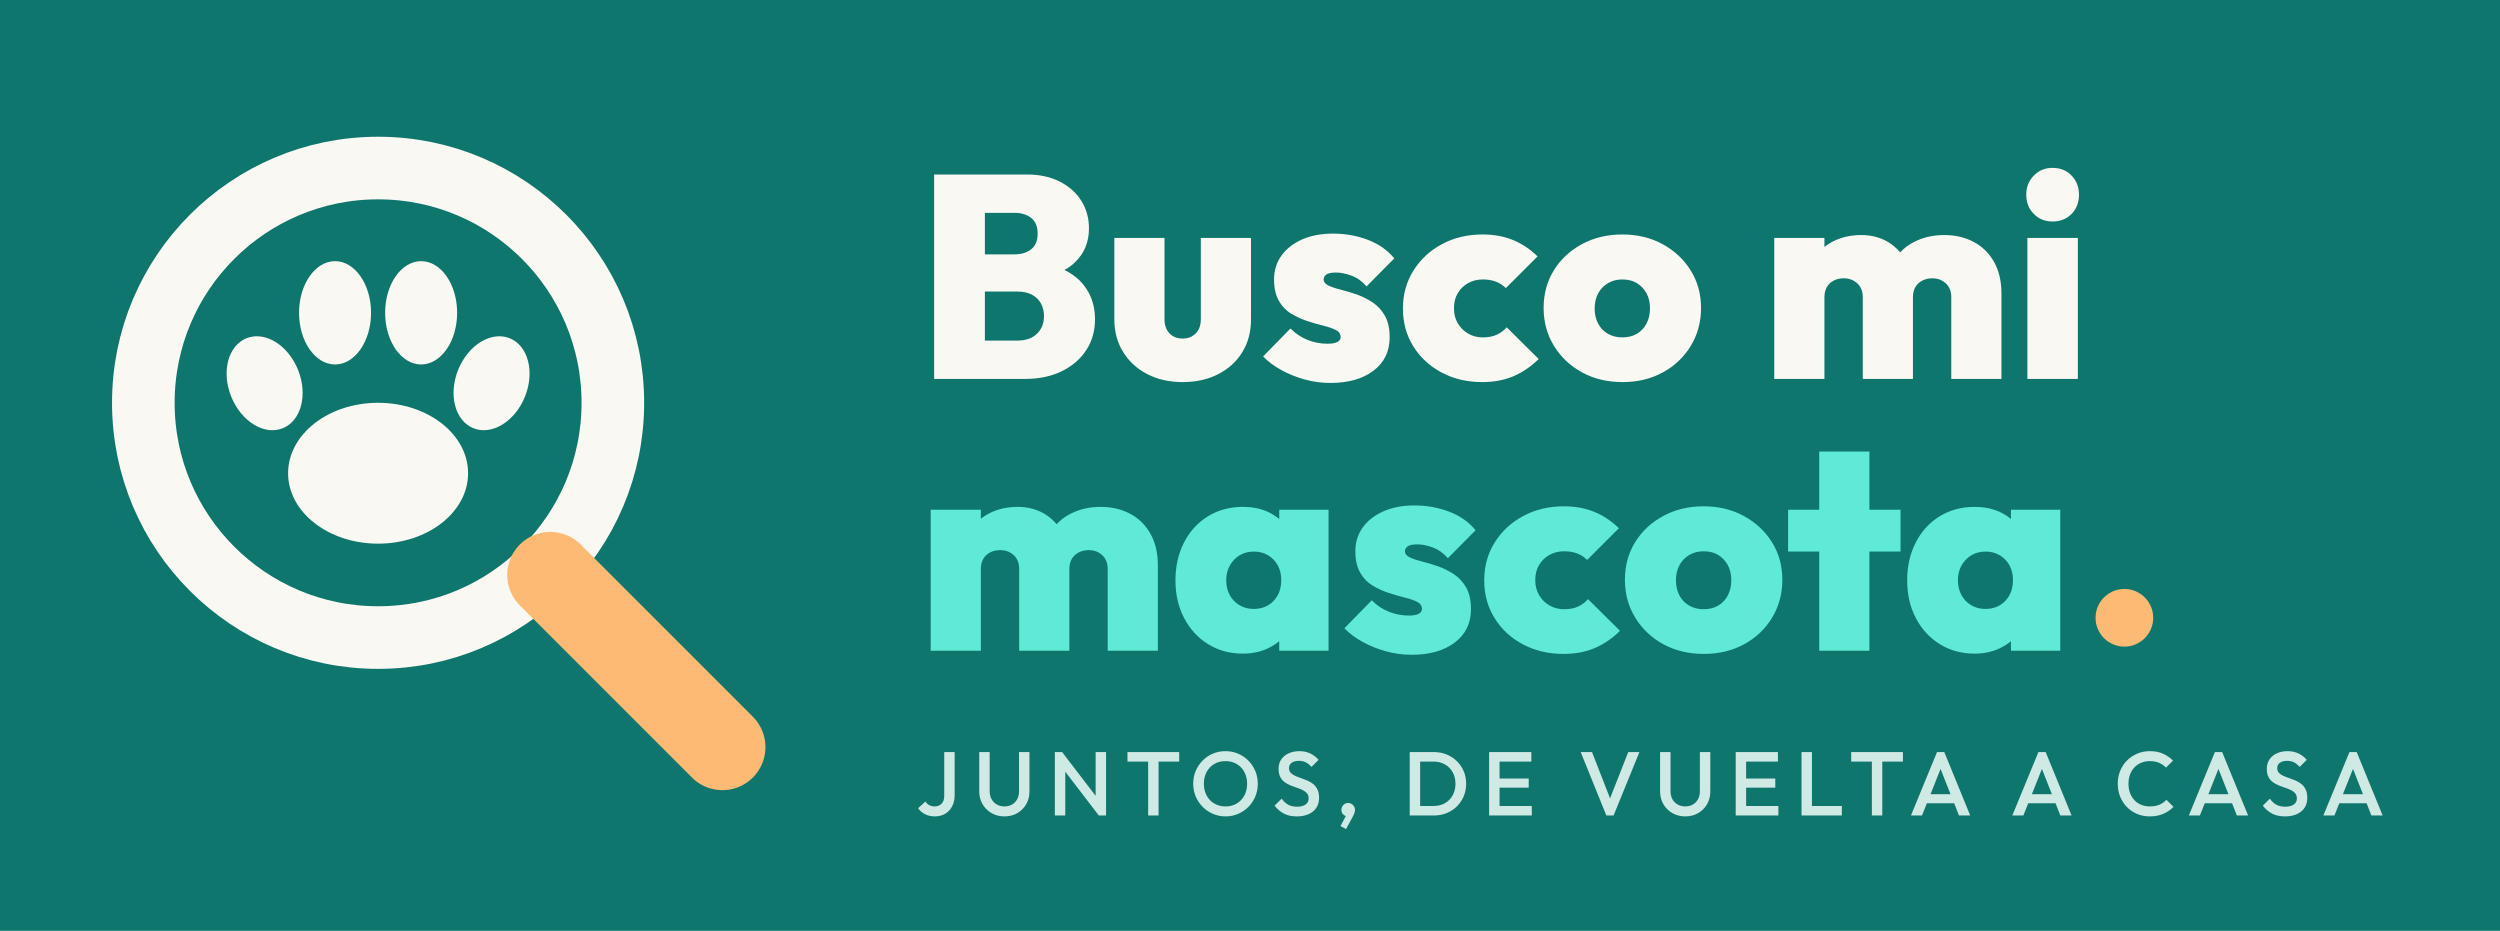
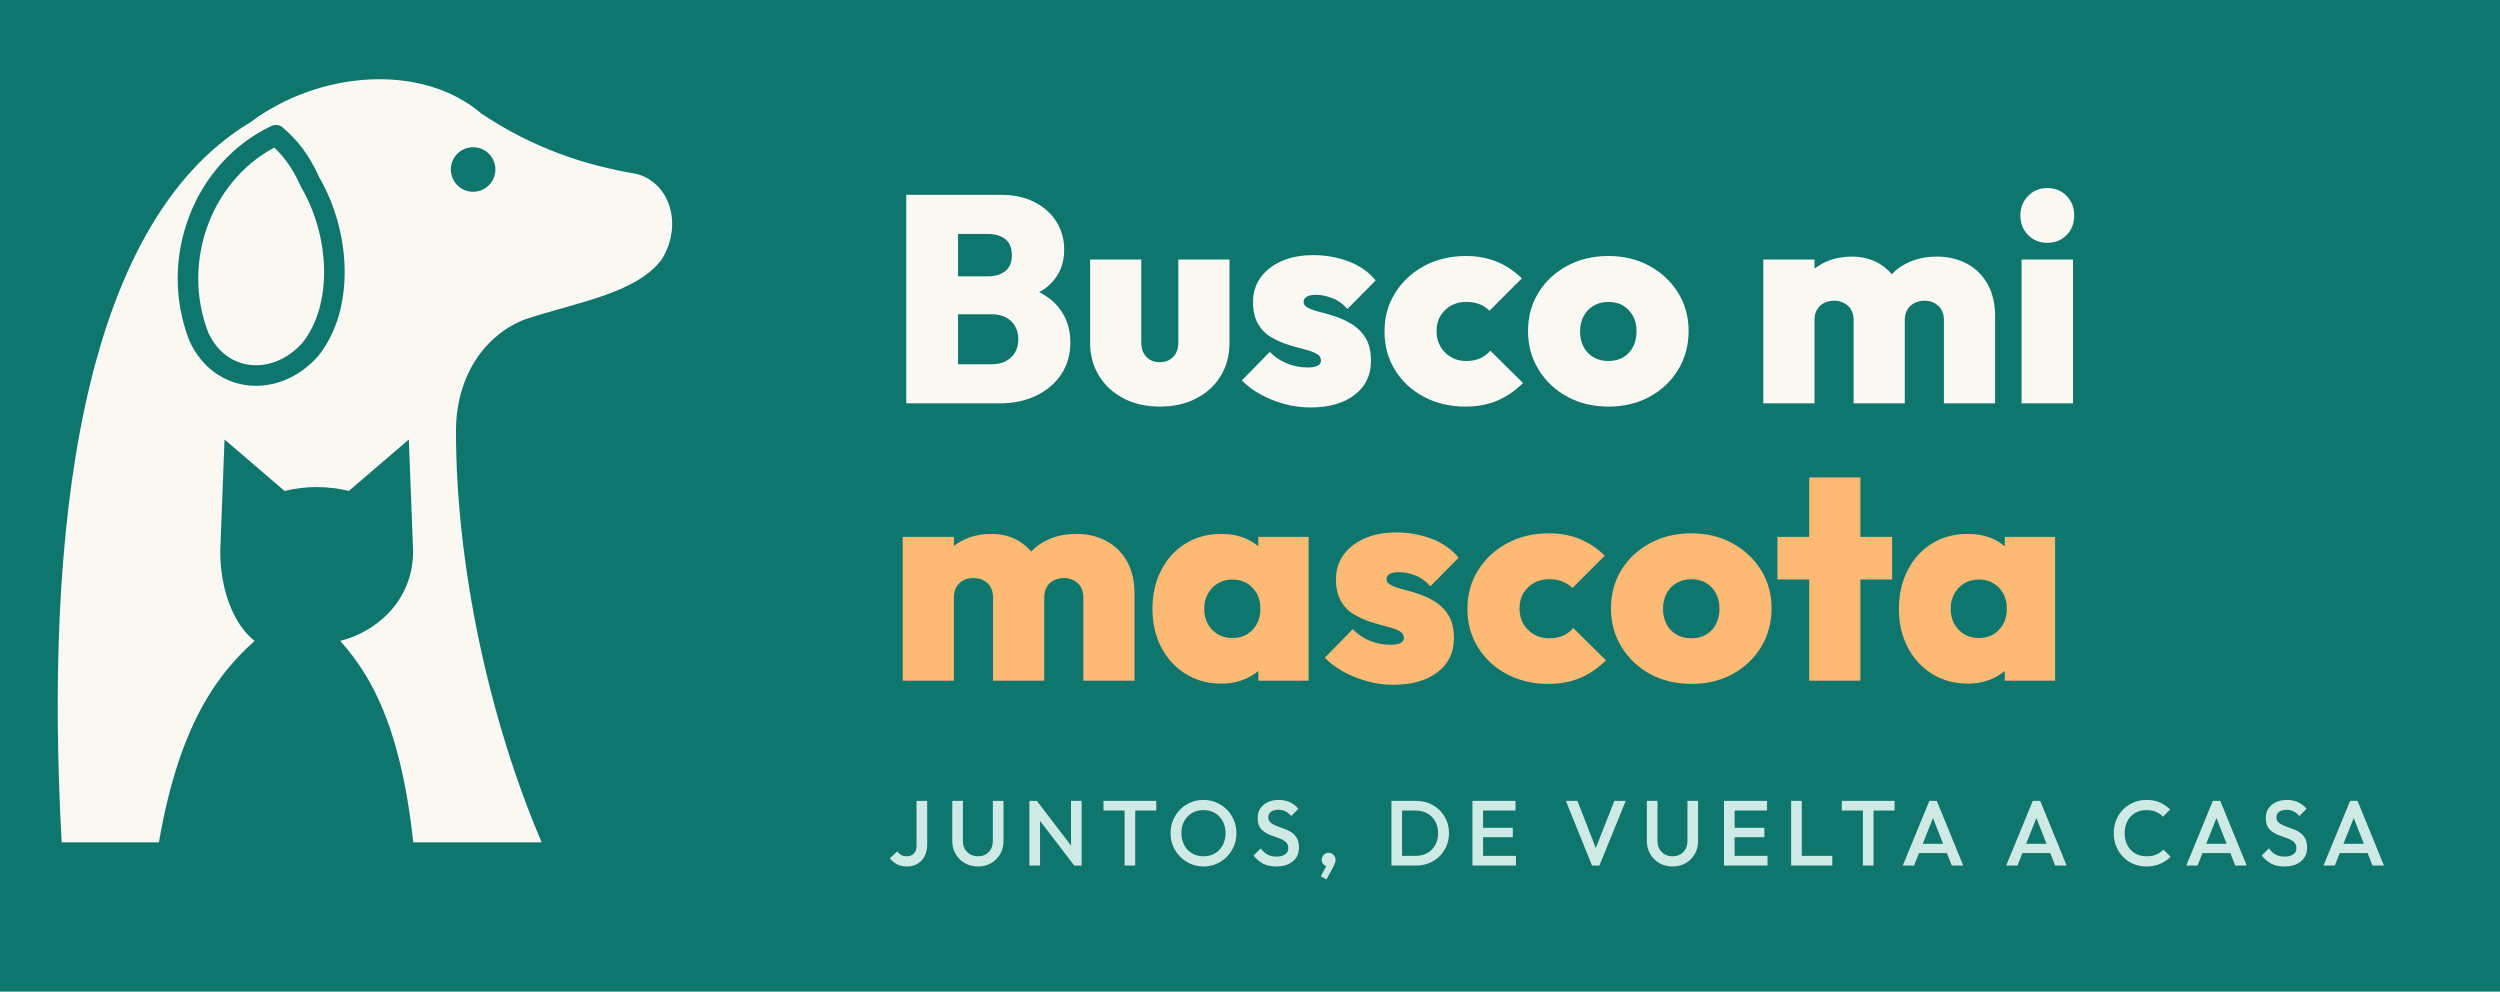
- <svg xmlns="http://www.w3.org/2000/svg" viewBox="0 0 607 226" width="607" height="226" role="img" aria-label="Busco mi mascota. Juntos, de vuelta a casa">
-   <rect width="607" height="226" fill="#0f766e" />
-   <g transform="translate(12 18) scale(1.9)">
-     <circle cx="42" cy="42" r="30" fill="none" stroke="#faf8f3" stroke-width="8" />
-     <line x1="64" y1="64" x2="86" y2="86" stroke="#fdba74" stroke-width="11" stroke-linecap="round" />
-     <g fill="#faf8f3">
-       <ellipse cx="42" cy="51" rx="11.5" ry="9" />
-       <ellipse cx="27.5" cy="39.5" rx="4.6" ry="6.2" transform="rotate(-22 27.5 39.5)" />
-       <ellipse cx="36.5" cy="30.5" rx="4.6" ry="6.6" />
-       <ellipse cx="47.5" cy="30.5" rx="4.6" ry="6.6" />
-       <ellipse cx="56.5" cy="39.5" rx="4.6" ry="6.2" transform="rotate(22 56.5 39.5)" />
+ <svg xmlns="http://www.w3.org/2000/svg" viewBox="0 0 595 236" width="595" height="236" role="img" aria-label="Busco mi mascota. Juntos, de vuelta a casa">
+   <rect width="595" height="236" fill="#0f766e" />
+   <g transform="translate(-14.9 6) scale(1.7)">
+     <defs>
+       <mask id="m1" maskUnits="userSpaceOnUse" x="0" y="0" width="120" height="120">
+         <rect width="120" height="120" fill="#fff" />
+         <path d="M40.5 78 L41 65 L48 71 C50.5 70.4 53 70.4 55.5 71 L62.5 65 L63 78 C63 84 58.5 87.5 54.5 88.5 C58.5 93 62.5 100 63.5 118 L32.5 118 C34.5 100 39.5 93 44.5 88.5 C42 86.5 40.5 82.5 40.5 78 Z" fill="#000" />
+         <path d="M47 29.5 C38.5 33.5 34.5 44 38 53 C40.5 58.5 47 59 51 54.5 C55 49.5 54.5 41 51 35 C49.8 32.3 48.5 30.8 47 29.5" fill="none" stroke="#000" stroke-width="2.4" stroke-linecap="round" />
+         <circle cx="70" cy="33.5" r="2.6" fill="#000" />
+       </mask>
+     </defs>
+     <g transform="translate(-9 -20) scale(1.2)">
+       <g mask="url(#m1)">
+         <path d="M22 112 C20 76 24 40 44 28 C52 22 64 21 71 27 C77 31 83 33 89 34 C93 35 94.5 40 92 44 C89 48 82 49 76 51 C71 53 68 58 68 64 C68 80 72 98 78 112 Z" fill="#faf8f3" />
+       </g>
    </g>
  </g>
-   <path fill="#faf8f3" d="M248.86 92L226.81 92L226.81 42.37L249.35 42.37Q253.97 42.37 257.37 44.12Q260.76 45.87 262.58 48.81Q264.4 51.75 264.4 55.46L264.4 55.46Q264.4 60.43 261.04 63.65L261.04 63.65Q259.92 64.77 258.45 65.54L258.45 65.54Q260.55 66.59 262.09 68.06L262.09 68.06Q265.87 71.84 265.87 77.51L265.87 77.51Q265.87 81.71 263.77 84.97Q261.67 88.22 257.85 90.11Q254.04 92 248.86 92L248.86 92M247.11 70.79L239.13 70.79L239.13 82.69L247.11 82.69Q250.05 82.69 251.76 81.05Q253.48 79.4 253.48 76.74L253.48 76.74Q253.48 74.99 252.71 73.63Q251.94 72.26 250.5 71.53Q249.07 70.79 247.11 70.79L247.11 70.79M246.34 51.68L239.13 51.68L239.13 61.76L246.34 61.76Q248.79 61.76 250.36 60.53Q251.94 59.31 251.94 56.72Q251.94 54.13 250.36 52.9Q248.79 51.68 246.34 51.68L246.34 51.68M287.15 92.77L287.15 92.77Q282.32 92.77 278.57 90.84Q274.83 88.92 272.69 85.45Q270.56 81.99 270.56 77.58L270.56 77.58L270.56 57.77L282.74 57.77L282.74 77.58Q282.74 78.98 283.3 80.03Q283.86 81.08 284.84 81.64Q285.82 82.2 287.15 82.2L287.15 82.2Q289.11 82.2 290.33 80.94Q291.56 79.68 291.56 77.58L291.56 77.58L291.56 57.77L303.74 57.77L303.74 77.58Q303.74 82.06 301.64 85.49Q299.54 88.92 295.79 90.84Q292.05 92.77 287.15 92.77M322.99 92.98L322.99 92.98Q319.84 92.98 316.79 92.14Q313.75 91.3 311.13 89.86Q308.5 88.43 306.68 86.54L306.68 86.54L313.33 79.75Q315.01 81.5 317.35 82.48Q319.7 83.46 322.36 83.46L322.36 83.46Q323.9 83.46 324.7 83.04Q325.51 82.62 325.51 81.85L325.51 81.85Q325.51 80.73 324.35 80.13Q323.2 79.54 321.34 79.08Q319.49 78.63 317.46 77.97Q315.43 77.3 313.54 76.18Q311.65 75.06 310.5 73.03Q309.34 71 309.34 67.85L309.34 67.85Q309.34 64.56 311.13 62.07Q312.91 59.59 316.13 58.15Q319.35 56.72 323.69 56.72L323.69 56.72Q328.1 56.72 332.09 58.22Q336.08 59.73 338.53 62.74L338.53 62.74L331.81 69.53Q330.13 67.64 328.1 66.91Q326.07 66.17 324.39 66.17L324.39 66.17Q322.78 66.17 322.08 66.63Q321.38 67.08 321.38 67.85L321.38 67.85Q321.38 68.76 322.53 69.32Q323.69 69.88 325.54 70.33Q327.4 70.79 329.39 71.49Q331.39 72.19 333.25 73.41Q335.1 74.64 336.25 76.67Q337.41 78.7 337.41 81.92L337.41 81.92Q337.41 87.03 333.49 90Q329.57 92.98 322.99 92.98M359.88 92.77L359.88 92.77Q354.42 92.77 350.05 90.46Q345.67 88.15 343.15 84.09Q340.63 80.03 340.63 74.92L340.63 74.92Q340.63 69.74 343.19 65.68Q345.74 61.62 350.12 59.27Q354.49 56.93 360.02 56.93L360.02 56.93Q364.01 56.93 367.3 58.26Q370.59 59.59 373.32 62.25L373.32 62.25L365.62 69.95Q364.57 68.9 363.2 68.38Q361.84 67.85 360.02 67.85L360.02 67.85Q358.06 67.85 356.49 68.72Q354.91 69.6 353.97 71.14Q353.02 72.68 353.02 74.85L353.02 74.85Q353.02 76.95 353.97 78.53Q354.91 80.1 356.49 81.01Q358.06 81.92 360.02 81.92L360.02 81.92Q361.98 81.92 363.38 81.29Q364.78 80.66 365.83 79.47L365.83 79.47L373.6 87.17Q370.73 89.97 367.41 91.37Q364.08 92.77 359.88 92.77M393.97 92.77L393.97 92.77Q388.44 92.77 384.13 90.42Q379.83 88.08 377.31 83.98Q374.79 79.89 374.79 74.78L374.79 74.78Q374.79 69.67 377.27 65.64Q379.76 61.62 384.1 59.27Q388.44 56.93 393.9 56.93L393.9 56.93Q399.36 56.93 403.66 59.27Q407.97 61.62 410.49 65.64Q413.01 69.67 413.01 74.78L413.01 74.78Q413.01 79.89 410.52 83.98Q408.04 88.08 403.73 90.42Q399.43 92.77 393.97 92.77M393.9 81.92L393.9 81.92Q395.93 81.92 397.43 81.05Q398.94 80.17 399.78 78.56Q400.62 76.95 400.62 74.85L400.62 74.85Q400.62 72.75 399.75 71.17Q398.87 69.6 397.4 68.72Q395.93 67.85 393.9 67.85L393.9 67.85Q391.94 67.85 390.4 68.76Q388.86 69.67 388.02 71.25Q387.18 72.82 387.18 74.92L387.18 74.92Q387.18 76.95 388.02 78.56Q388.86 80.17 390.4 81.05Q391.94 81.92 393.9 81.92M442.97 92L430.79 92L430.79 57.77L442.97 57.77L442.97 59.94Q443.88 59.24 444.93 58.68L444.93 58.68Q448.01 57.07 451.93 57.07L451.93 57.07Q455.43 57.07 458.3 58.68L458.3 58.68Q460.05 59.73 461.38 61.27L461.38 61.27Q462.71 59.8 464.6 58.82L464.6 58.82Q467.89 57.07 472.09 57.07L472.09 57.07Q476.08 57.07 479.23 58.75Q482.38 60.43 484.16 63.61Q485.95 66.8 485.95 71.21L485.95 71.21L485.95 92L473.77 92L473.77 72.19Q473.77 70.02 472.44 68.8Q471.11 67.57 469.15 67.57L469.15 67.57Q467.82 67.57 466.73 68.13Q465.65 68.69 465.05 69.7Q464.46 70.72 464.46 72.19L464.46 72.19L464.46 92L452.28 92L452.28 72.19Q452.28 70.02 450.95 68.8Q449.62 67.57 447.66 67.57L447.66 67.57Q446.26 67.57 445.21 68.13Q444.16 68.69 443.56 69.7Q442.97 70.72 442.97 72.19L442.97 72.19L442.97 92M504.5 92L492.25 92L492.25 57.77L504.5 57.77L504.5 92M498.34 53.78L498.34 53.78Q495.61 53.78 493.79 51.92Q491.97 50.07 491.97 47.27L491.97 47.27Q491.97 44.54 493.79 42.65Q495.61 40.76 498.34 40.76L498.34 40.76Q501.21 40.76 503 42.65Q504.78 44.54 504.78 47.27L504.78 47.27Q504.78 50.07 503 51.92Q501.21 53.78 498.34 53.78" />
-   <path fill="#5eead4" d="M238.15 158L225.97 158L225.97 123.77L238.15 123.77L238.15 125.94Q239.06 125.24 240.11 124.68L240.11 124.68Q243.19 123.07 247.11 123.07L247.11 123.07Q250.61 123.07 253.48 124.68L253.48 124.68Q255.23 125.73 256.56 127.27L256.56 127.27Q257.89 125.8 259.78 124.82L259.78 124.82Q263.07 123.07 267.27 123.07L267.27 123.07Q271.26 123.07 274.41 124.75Q277.56 126.43 279.34 129.62Q281.13 132.8 281.13 137.21L281.13 137.21L281.13 158L268.95 158L268.95 138.19Q268.95 136.02 267.62 134.79Q266.29 133.57 264.33 133.57L264.33 133.57Q263 133.57 261.91 134.13Q260.83 134.69 260.23 135.7Q259.64 136.72 259.64 138.19L259.64 138.19L259.64 158L247.46 158L247.46 138.19Q247.46 136.02 246.13 134.79Q244.8 133.57 242.84 133.57L242.84 133.57Q241.44 133.57 240.39 134.13Q239.34 134.69 238.74 135.7Q238.15 136.72 238.15 138.19L238.15 138.19L238.15 158M301.78 158.7L301.78 158.7Q297.02 158.7 293.31 156.39Q289.6 154.08 287.5 150.06Q285.4 146.03 285.4 140.92L285.4 140.92Q285.4 135.74 287.5 131.68Q289.6 127.62 293.31 125.34Q297.02 123.07 301.78 123.07L301.78 123.07Q305 123.07 307.66 124.19L307.66 124.19Q309.34 124.96 310.6 126.01L310.6 126.01L310.6 123.77L322.57 123.77L322.57 158L310.6 158L310.6 155.69Q309.34 156.74 307.66 157.51L307.66 157.51Q305 158.7 301.78 158.7M304.37 147.85L304.37 147.85Q307.38 147.85 309.24 145.89Q311.09 143.93 311.09 140.85L311.09 140.85Q311.09 138.82 310.25 137.28Q309.41 135.74 307.91 134.83Q306.4 133.92 304.44 133.92Q302.48 133.92 300.98 134.83Q299.47 135.74 298.6 137.31Q297.72 138.89 297.72 140.85L297.72 140.85Q297.72 142.88 298.56 144.45Q299.4 146.03 300.94 146.94Q302.48 147.85 304.37 147.85M342.73 158.98L342.73 158.98Q339.58 158.98 336.53 158.14Q333.49 157.3 330.87 155.87Q328.24 154.43 326.42 152.54L326.42 152.54L333.07 145.75Q334.75 147.5 337.09 148.48Q339.44 149.46 342.1 149.46L342.1 149.46Q343.64 149.46 344.44 149.04Q345.25 148.62 345.25 147.85L345.25 147.85Q345.25 146.73 344.09 146.13Q342.94 145.54 341.08 145.09Q339.23 144.63 337.2 143.97Q335.17 143.3 333.28 142.18Q331.39 141.06 330.24 139.03Q329.08 137 329.08 133.85L329.08 133.85Q329.08 130.56 330.87 128.07Q332.65 125.59 335.87 124.16Q339.09 122.72 343.43 122.72L343.43 122.72Q347.84 122.72 351.83 124.22Q355.82 125.73 358.27 128.74L358.27 128.74L351.55 135.53Q349.87 133.64 347.84 132.91Q345.81 132.17 344.13 132.17L344.13 132.17Q342.52 132.17 341.82 132.63Q341.12 133.08 341.12 133.85L341.12 133.85Q341.12 134.76 342.27 135.32Q343.43 135.88 345.28 136.34Q347.14 136.79 349.13 137.49Q351.13 138.19 352.99 139.41Q354.84 140.64 356 142.67Q357.15 144.7 357.15 147.92L357.15 147.92Q357.15 153.03 353.23 156Q349.31 158.98 342.73 158.98M379.62 158.77L379.62 158.77Q374.16 158.77 369.79 156.46Q365.41 154.15 362.89 150.09Q360.37 146.03 360.37 140.92L360.37 140.92Q360.37 135.74 362.93 131.68Q365.48 127.62 369.86 125.28Q374.23 122.93 379.76 122.93L379.76 122.93Q383.75 122.93 387.04 124.26Q390.33 125.59 393.06 128.25L393.06 128.25L385.36 135.95Q384.31 134.9 382.94 134.38Q381.58 133.85 379.76 133.85L379.76 133.85Q377.8 133.85 376.23 134.72Q374.65 135.6 373.71 137.14Q372.76 138.68 372.76 140.85L372.76 140.85Q372.76 142.95 373.71 144.53Q374.65 146.1 376.23 147.01Q377.8 147.92 379.76 147.92L379.76 147.92Q381.72 147.92 383.12 147.29Q384.52 146.66 385.57 145.47L385.57 145.47L393.34 153.17Q390.47 155.97 387.15 157.37Q383.82 158.77 379.62 158.77M413.71 158.77L413.71 158.77Q408.18 158.77 403.88 156.43Q399.57 154.08 397.05 149.99Q394.53 145.89 394.53 140.78L394.53 140.78Q394.53 135.67 397.01 131.64Q399.5 127.62 403.84 125.28Q408.18 122.93 413.64 122.93L413.64 122.93Q419.1 122.93 423.4 125.28Q427.71 127.62 430.23 131.64Q432.75 135.67 432.75 140.78L432.75 140.78Q432.75 145.89 430.26 149.99Q427.78 154.08 423.47 156.43Q419.17 158.77 413.71 158.77M413.64 147.92L413.64 147.92Q415.67 147.92 417.17 147.04Q418.68 146.17 419.52 144.56Q420.36 142.95 420.36 140.85L420.36 140.85Q420.36 138.75 419.49 137.18Q418.61 135.6 417.14 134.72Q415.67 133.85 413.64 133.85L413.64 133.85Q411.68 133.85 410.14 134.76Q408.6 135.67 407.76 137.25Q406.92 138.82 406.92 140.92L406.92 140.92Q406.92 142.95 407.76 144.56Q408.6 146.17 410.14 147.04Q411.68 147.92 413.64 147.92M453.89 158L441.71 158L441.71 133.92L434.15 133.92L434.15 123.77L441.71 123.77L441.71 109.63L453.89 109.63L453.89 123.77L461.45 123.77L461.45 133.92L453.89 133.92L453.89 158M479.44 158.7L479.44 158.7Q474.68 158.7 470.97 156.39Q467.26 154.08 465.16 150.06Q463.06 146.03 463.06 140.92L463.06 140.92Q463.06 135.74 465.16 131.68Q467.26 127.62 470.97 125.34Q474.68 123.07 479.44 123.07L479.44 123.07Q482.66 123.07 485.32 124.19L485.32 124.19Q487 124.96 488.26 126.01L488.26 126.01L488.26 123.77L500.23 123.77L500.23 158L488.26 158L488.26 155.69Q487 156.74 485.32 157.51L485.32 157.51Q482.66 158.7 479.44 158.7M482.03 147.85L482.03 147.85Q485.04 147.85 486.89 145.89Q488.75 143.93 488.75 140.85L488.75 140.85Q488.75 138.82 487.91 137.28Q487.07 135.74 485.56 134.83Q484.06 133.92 482.1 133.92Q480.14 133.92 478.63 134.83Q477.13 135.74 476.25 137.31Q475.38 138.89 475.38 140.85L475.38 140.85Q475.38 142.88 476.22 144.45Q477.06 146.03 478.6 146.94Q480.14 147.85 482.03 147.85" />
-   <circle cx="515.8" cy="150" r="7" fill="#fdba74" />
-   <path fill="#cfe9e5" d="M226.98 198.22L226.98 198.22Q225.63 198.22 224.59 197.68Q223.54 197.14 222.91 196.24L222.91 196.24L224.69 194.61Q225.06 195.18 225.63 195.49Q226.21 195.8 226.89 195.8L226.89 195.8Q227.64 195.8 228.16 195.49Q228.69 195.18 228.98 194.61Q229.26 194.04 229.26 193.25L229.26 193.25L229.26 182.6L231.79 182.6L231.79 193.05Q231.79 194.59 231.19 195.76Q230.58 196.92 229.51 197.57Q228.43 198.22 226.98 198.22M243.88 198.22L243.88 198.22Q242.14 198.22 240.76 197.43Q239.37 196.64 238.57 195.26Q237.76 193.89 237.76 192.15L237.76 192.15L237.76 182.6L240.29 182.6L240.29 192.13Q240.29 193.25 240.77 194.07Q241.24 194.9 242.05 195.35Q242.87 195.8 243.88 195.8L243.88 195.8Q244.91 195.8 245.71 195.35Q246.5 194.9 246.96 194.07Q247.42 193.25 247.42 192.15L247.42 192.15L247.42 182.6L249.95 182.6L249.95 192.17Q249.95 193.91 249.16 195.27Q248.37 196.64 247 197.43Q245.64 198.22 243.88 198.22M258.65 198L256.12 198L256.12 182.6L257.88 182.6L266.02 193.23L266.02 182.6L268.55 182.6L268.55 198L266.79 198L258.65 187.37L258.65 198M281.3 198L278.77 198L278.77 184.91L273.75 184.91L273.75 182.6L286.31 182.6L286.31 184.91L281.3 184.91L281.3 198M297.58 198.22L297.58 198.22Q295.93 198.22 294.5 197.6Q293.07 196.99 292 195.9Q290.92 194.81 290.31 193.37Q289.71 191.93 289.71 190.28L289.71 190.28Q289.71 188.63 290.31 187.2Q290.92 185.77 291.98 184.68Q293.05 183.59 294.47 182.99Q295.89 182.38 297.54 182.38L297.54 182.38Q299.19 182.38 300.61 182.99Q302.03 183.59 303.11 184.68Q304.18 185.77 304.79 187.21Q305.39 188.65 305.39 190.3L305.39 190.3Q305.39 191.95 304.79 193.39Q304.18 194.83 303.12 195.91Q302.05 196.99 300.63 197.6Q299.21 198.22 297.58 198.22M297.54 195.8L297.54 195.8Q299.1 195.8 300.28 195.1Q301.46 194.39 302.13 193.15Q302.8 191.91 302.8 190.28L302.8 190.28Q302.8 189.07 302.41 188.07Q302.03 187.07 301.32 186.33Q300.62 185.59 299.66 185.2Q298.71 184.8 297.54 184.8L297.54 184.8Q296 184.8 294.82 185.49Q293.65 186.19 292.97 187.42Q292.3 188.65 292.3 190.28L292.3 190.28Q292.3 191.49 292.69 192.51Q293.07 193.53 293.77 194.26Q294.46 194.99 295.43 195.39Q296.4 195.8 297.54 195.8M314.86 198.22L314.86 198.22Q313.04 198.22 311.76 197.56Q310.48 196.9 309.47 195.62L309.47 195.62L311.19 193.91Q311.83 194.83 312.71 195.35Q313.59 195.87 314.95 195.87L314.95 195.87Q316.23 195.87 316.98 195.34Q317.74 194.81 317.74 193.89L317.74 193.89Q317.74 193.12 317.35 192.63Q316.95 192.15 316.3 191.83Q315.65 191.51 314.87 191.26Q314.09 191 313.31 190.69Q312.53 190.37 311.88 189.88Q311.23 189.4 310.84 188.63Q310.44 187.86 310.44 186.67L310.44 186.67Q310.44 185.31 311.11 184.35Q311.78 183.39 312.93 182.89Q314.07 182.38 315.48 182.38L315.48 182.38Q317 182.38 318.19 182.97Q319.39 183.57 320.14 184.49L320.14 184.49L318.43 186.21Q317.77 185.46 317.05 185.1Q316.34 184.73 315.41 184.73L315.41 184.73Q314.27 184.73 313.62 185.2Q312.97 185.66 312.97 186.49L312.97 186.49Q312.97 187.2 313.37 187.63Q313.76 188.06 314.41 188.35Q315.06 188.65 315.84 188.91Q316.62 189.18 317.4 189.51Q318.18 189.84 318.83 190.35Q319.48 190.87 319.88 191.69Q320.27 192.5 320.27 193.73L320.27 193.73Q320.27 195.8 318.81 197.01Q317.35 198.22 314.86 198.22M326.82 201.3L325.47 200.57L326.77 198.13Q326.42 198.04 326.13 197.74L326.13 197.74Q325.69 197.32 325.69 196.66L325.69 196.66Q325.69 195.95 326.17 195.46Q326.64 194.96 327.34 194.96L327.34 194.96Q328 194.96 328.5 195.46Q328.99 195.95 328.99 196.66L328.99 196.66Q328.99 196.94 328.87 197.33Q328.75 197.71 328.44 198.31L328.44 198.31L326.82 201.3M348.17 198L342.28 198L342.28 182.6L348.13 182.6Q349.8 182.6 351.23 183.18Q352.66 183.77 353.73 184.81Q354.79 185.86 355.39 187.25Q355.98 188.65 355.98 190.3L355.98 190.3Q355.98 191.93 355.39 193.34Q354.79 194.74 353.74 195.79Q352.68 196.83 351.25 197.42Q349.82 198 348.17 198L348.17 198M348.06 184.91L344.81 184.91L344.81 195.69L348.06 195.69Q349.65 195.69 350.84 195.01Q352.04 194.33 352.71 193.1Q353.39 191.88 353.39 190.28L353.39 190.28Q353.39 188.69 352.7 187.48Q352.02 186.27 350.82 185.59Q349.62 184.91 348.06 184.91L348.06 184.91M371.92 198L361.56 198L361.56 182.6L371.81 182.6L371.81 184.91L364.09 184.91L364.09 189.02L371.17 189.02L371.17 191.25L364.09 191.25L364.09 195.69L371.92 195.69L371.92 198M391.78 198L390.02 198L383.79 182.6L386.54 182.6L390.92 193.84L395.34 182.6L398.05 182.6L391.78 198M409.19 198.22L409.19 198.22Q407.45 198.22 406.06 197.43Q404.68 196.64 403.87 195.26Q403.07 193.89 403.07 192.15L403.07 192.15L403.07 182.6L405.6 182.6L405.6 192.13Q405.6 193.25 406.07 194.07Q406.55 194.9 407.36 195.35Q408.18 195.8 409.19 195.8L409.19 195.8Q410.22 195.8 411.01 195.35Q411.81 194.9 412.27 194.07Q412.73 193.25 412.73 192.15L412.73 192.15L412.73 182.6L415.26 182.6L415.26 192.17Q415.26 193.91 414.47 195.27Q413.68 196.64 412.31 197.43Q410.95 198.22 409.19 198.22M431.79 198L421.43 198L421.43 182.6L431.68 182.6L431.68 184.91L423.96 184.91L423.96 189.02L431.04 189.02L431.04 191.25L423.96 191.25L423.96 195.69L431.79 195.69L431.79 198M447.2 198L437.41 198L437.41 182.6L439.94 182.6L439.94 195.69L447.2 195.69L447.2 198M457.02 198L454.49 198L454.49 184.91L449.47 184.91L449.47 182.6L462.03 182.6L462.03 184.91L457.02 184.91L457.02 198M466.66 198L463.98 198L470.31 182.6L472.07 182.6L478.37 198L475.64 198L474.47 195.03L467.85 195.03L466.66 198M468.73 192.83L473.59 192.83L471.17 186.69L468.73 192.83M491.27 198L488.59 198L494.93 182.6L496.69 182.6L502.98 198L500.25 198L499.08 195.03L492.46 195.03L491.27 198M493.34 192.83L498.2 192.83L495.78 186.69L493.34 192.83M521.96 198.22L521.96 198.22Q520.29 198.22 518.87 197.62Q517.45 197.01 516.39 195.92Q515.34 194.83 514.76 193.39Q514.19 191.95 514.19 190.3L514.19 190.3Q514.19 188.65 514.76 187.21Q515.34 185.77 516.39 184.69Q517.45 183.61 518.87 183Q520.29 182.38 521.96 182.38L521.96 182.38Q523.83 182.38 525.19 183Q526.56 183.61 527.61 184.67L527.61 184.67L525.9 186.38Q525.21 185.64 524.24 185.22Q523.26 184.8 521.96 184.8L521.96 184.8Q520.81 184.8 519.87 185.2Q518.92 185.59 518.23 186.33Q517.54 187.07 517.16 188.08Q516.79 189.09 516.79 190.3L516.79 190.3Q516.79 191.51 517.16 192.52Q517.54 193.53 518.23 194.27Q518.92 195.01 519.87 195.4Q520.81 195.8 521.96 195.8L521.96 195.8Q523.37 195.8 524.34 195.37Q525.32 194.94 526.01 194.19L526.01 194.19L527.72 195.91Q526.67 196.99 525.24 197.6Q523.81 198.22 521.96 198.22M534.13 198L531.45 198L537.78 182.6L539.54 182.6L545.84 198L543.11 198L541.94 195.03L535.32 195.03L534.13 198M536.2 192.83L541.06 192.83L538.64 186.69L536.2 192.83M554.8 198.22L554.8 198.22Q552.97 198.22 551.7 197.56Q550.42 196.9 549.41 195.62L549.41 195.62L551.12 193.91Q551.76 194.83 552.64 195.35Q553.52 195.87 554.89 195.87L554.89 195.87Q556.16 195.87 556.92 195.34Q557.68 194.81 557.68 193.89L557.68 193.89Q557.68 193.12 557.28 192.63Q556.89 192.15 556.24 191.83Q555.59 191.51 554.81 191.26Q554.03 191 553.25 190.69Q552.47 190.37 551.82 189.88Q551.17 189.4 550.77 188.63Q550.38 187.86 550.38 186.67L550.38 186.67Q550.38 185.31 551.05 184.35Q551.72 183.39 552.86 182.89Q554.01 182.38 555.41 182.38L555.41 182.38Q556.93 182.38 558.13 182.97Q559.33 183.57 560.08 184.49L560.08 184.49L558.36 186.21Q557.7 185.46 556.99 185.1Q556.27 184.73 555.35 184.73L555.35 184.73Q554.2 184.73 553.55 185.2Q552.91 185.66 552.91 186.49L552.91 186.49Q552.91 187.2 553.3 187.63Q553.7 188.06 554.35 188.35Q555 188.65 555.78 188.91Q556.56 189.18 557.34 189.51Q558.12 189.84 558.77 190.35Q559.42 190.87 559.81 191.69Q560.21 192.5 560.21 193.73L560.21 193.73Q560.21 195.8 558.75 197.01Q557.28 198.22 554.8 198.22M566.8 198L564.11 198L570.45 182.6L572.21 182.6L578.5 198L575.77 198L574.61 195.03L567.98 195.03L566.8 198M568.86 192.83L573.73 192.83L571.31 186.69L568.86 192.83" />
+   <path fill="#faf8f3" d="M237.74 96L215.69 96L215.69 46.37L238.23 46.37Q242.85 46.37 246.25 48.12Q249.64 49.87 251.46 52.81Q253.28 55.75 253.28 59.46L253.28 59.46Q253.28 64.43 249.92 67.65L249.92 67.65Q248.8 68.77 247.33 69.54L247.33 69.54Q249.43 70.59 250.97 72.06L250.97 72.06Q254.75 75.84 254.75 81.51L254.75 81.51Q254.75 85.71 252.65 88.97Q250.55 92.22 246.74 94.11Q242.92 96 237.74 96L237.74 96M235.99 74.79L228.01 74.79L228.01 86.69L235.99 86.69Q238.93 86.69 240.65 85.05Q242.36 83.4 242.36 80.74L242.36 80.74Q242.36 78.99 241.59 77.63Q240.82 76.26 239.38 75.53Q237.95 74.79 235.99 74.79L235.99 74.79M235.22 55.68L228.01 55.68L228.01 65.76L235.22 65.76Q237.67 65.76 239.25 64.53Q240.82 63.31 240.82 60.72Q240.82 58.13 239.25 56.9Q237.67 55.68 235.22 55.68L235.22 55.68M276.03 96.77L276.03 96.77Q271.2 96.77 267.46 94.84Q263.71 92.92 261.58 89.45Q259.44 85.99 259.44 81.58L259.44 81.58L259.44 61.77L271.62 61.77L271.62 81.58Q271.62 82.98 272.18 84.03Q272.74 85.08 273.72 85.64Q274.7 86.2 276.03 86.2L276.03 86.2Q277.99 86.2 279.22 84.94Q280.44 83.68 280.44 81.58L280.44 81.58L280.44 61.77L292.62 61.77L292.62 81.58Q292.62 86.06 290.52 89.49Q288.42 92.92 284.68 94.84Q280.93 96.77 276.03 96.77M311.87 96.98L311.87 96.98Q308.72 96.98 305.68 96.14Q302.63 95.3 300.01 93.86Q297.38 92.43 295.56 90.54L295.56 90.54L302.21 83.75Q303.89 85.5 306.24 86.48Q308.58 87.46 311.24 87.46L311.24 87.46Q312.78 87.46 313.59 87.04Q314.39 86.62 314.39 85.85L314.39 85.85Q314.39 84.73 313.24 84.13Q312.08 83.54 310.23 83.08Q308.37 82.63 306.34 81.97Q304.31 81.3 302.42 80.18Q300.53 79.06 299.38 77.03Q298.22 75 298.22 71.85L298.22 71.85Q298.22 68.56 300.01 66.07Q301.79 63.59 305.01 62.15Q308.23 60.72 312.57 60.72L312.57 60.72Q316.98 60.72 320.97 62.22Q324.96 63.73 327.41 66.74L327.41 66.74L320.69 73.53Q319.01 71.64 316.98 70.91Q314.95 70.17 313.27 70.17L313.27 70.17Q311.66 70.17 310.96 70.63Q310.26 71.08 310.26 71.85L310.26 71.85Q310.26 72.76 311.42 73.32Q312.57 73.88 314.43 74.33Q316.28 74.79 318.28 75.49Q320.27 76.19 322.13 77.41Q323.98 78.64 325.14 80.67Q326.29 82.7 326.29 85.92L326.29 85.92Q326.29 91.03 322.37 94Q318.45 96.98 311.87 96.98M348.76 96.77L348.76 96.77Q343.3 96.77 338.93 94.46Q334.55 92.15 332.03 88.09Q329.51 84.03 329.51 78.92L329.51 78.92Q329.51 73.74 332.07 69.68Q334.62 65.62 339 63.27Q343.37 60.93 348.9 60.93L348.9 60.93Q352.89 60.93 356.18 62.26Q359.47 63.59 362.2 66.25L362.2 66.25L354.5 73.95Q353.45 72.9 352.09 72.38Q350.72 71.85 348.9 71.85L348.9 71.85Q346.94 71.85 345.37 72.72Q343.79 73.6 342.85 75.14Q341.9 76.68 341.9 78.85L341.9 78.85Q341.9 80.95 342.85 82.53Q343.79 84.1 345.37 85.01Q346.94 85.92 348.9 85.92L348.9 85.92Q350.86 85.92 352.26 85.29Q353.66 84.66 354.71 83.47L354.71 83.47L362.48 91.17Q359.61 93.97 356.29 95.37Q352.96 96.77 348.76 96.77M382.85 96.77L382.85 96.77Q377.32 96.77 373.02 94.42Q368.71 92.08 366.19 87.98Q363.67 83.89 363.67 78.78L363.67 78.78Q363.67 73.67 366.16 69.64Q368.64 65.62 372.98 63.27Q377.32 60.93 382.78 60.93L382.78 60.93Q388.24 60.93 392.55 63.27Q396.85 65.62 399.37 69.64Q401.89 73.67 401.89 78.78L401.89 78.78Q401.89 83.89 399.41 87.98Q396.92 92.08 392.62 94.42Q388.31 96.77 382.85 96.77M382.78 85.92L382.78 85.92Q384.81 85.92 386.32 85.05Q387.82 84.17 388.66 82.56Q389.5 80.95 389.5 78.85L389.5 78.85Q389.5 76.75 388.63 75.17Q387.75 73.6 386.28 72.72Q384.81 71.85 382.78 71.85L382.78 71.85Q380.82 71.85 379.28 72.76Q377.74 73.67 376.9 75.25Q376.06 76.82 376.06 78.92L376.06 78.92Q376.06 80.95 376.9 82.56Q377.74 84.17 379.28 85.05Q380.82 85.92 382.78 85.92M431.85 96L419.67 96L419.67 61.77L431.85 61.77L431.85 63.94Q432.76 63.24 433.81 62.68L433.81 62.68Q436.89 61.07 440.81 61.07L440.81 61.07Q444.31 61.07 447.18 62.68L447.18 62.68Q448.93 63.73 450.26 65.27L450.26 65.27Q451.59 63.8 453.48 62.82L453.48 62.82Q456.77 61.07 460.97 61.07L460.97 61.07Q464.96 61.07 468.11 62.75Q471.26 64.43 473.05 67.61Q474.83 70.8 474.83 75.21L474.83 75.21L474.83 96L462.65 96L462.65 76.19Q462.65 74.02 461.32 72.8Q459.99 71.57 458.03 71.57L458.03 71.57Q456.7 71.57 455.62 72.13Q454.53 72.69 453.94 73.7Q453.34 74.72 453.34 76.19L453.34 76.19L453.34 96L441.16 96L441.16 76.19Q441.16 74.02 439.83 72.8Q438.5 71.57 436.54 71.57L436.54 71.57Q435.14 71.57 434.09 72.13Q433.04 72.69 432.45 73.7Q431.85 74.72 431.85 76.19L431.85 76.19L431.85 96M493.38 96L481.13 96L481.13 61.77L493.38 61.77L493.38 96M487.22 57.78L487.22 57.78Q484.49 57.78 482.67 55.92Q480.85 54.07 480.85 51.27L480.85 51.27Q480.85 48.54 482.67 46.65Q484.49 44.76 487.22 44.76L487.22 44.76Q490.09 44.76 491.88 46.65Q493.66 48.54 493.66 51.27L493.66 51.27Q493.66 54.07 491.88 55.92Q490.09 57.78 487.22 57.78" />
+   <path fill="#fdba74" d="M227.03 162L214.85 162L214.85 127.77L227.03 127.77L227.03 129.94Q227.94 129.24 228.99 128.68L228.99 128.68Q232.07 127.07 235.99 127.07L235.99 127.07Q239.49 127.07 242.36 128.68L242.36 128.68Q244.11 129.73 245.44 131.27L245.44 131.27Q246.77 129.8 248.66 128.82L248.66 128.82Q251.95 127.07 256.15 127.07L256.15 127.07Q260.14 127.07 263.29 128.75Q266.44 130.43 268.23 133.62Q270.01 136.8 270.01 141.21L270.01 141.21L270.01 162L257.83 162L257.83 142.19Q257.83 140.02 256.5 138.79Q255.17 137.57 253.21 137.57L253.21 137.57Q251.88 137.57 250.8 138.13Q249.71 138.69 249.12 139.7Q248.52 140.72 248.52 142.19L248.52 142.19L248.52 162L236.34 162L236.34 142.19Q236.34 140.02 235.01 138.79Q233.68 137.57 231.72 137.57L231.72 137.57Q230.32 137.57 229.27 138.13Q228.22 138.69 227.63 139.7Q227.03 140.72 227.03 142.19L227.03 142.19L227.03 162M290.66 162.7L290.66 162.7Q285.9 162.7 282.19 160.39Q278.48 158.08 276.38 154.06Q274.28 150.03 274.28 144.92L274.28 144.92Q274.28 139.74 276.38 135.68Q278.48 131.62 282.19 129.34Q285.9 127.07 290.66 127.07L290.66 127.07Q293.88 127.07 296.54 128.19L296.54 128.19Q298.22 128.96 299.48 130.01L299.48 130.01L299.48 127.77L311.45 127.77L311.45 162L299.48 162L299.48 159.69Q298.22 160.74 296.54 161.51L296.54 161.51Q293.88 162.7 290.66 162.7M293.25 151.85L293.25 151.85Q296.26 151.85 298.12 149.89Q299.97 147.93 299.97 144.85L299.97 144.85Q299.97 142.82 299.13 141.28Q298.29 139.74 296.79 138.83Q295.28 137.92 293.32 137.92Q291.36 137.92 289.86 138.83Q288.35 139.74 287.48 141.31Q286.6 142.89 286.6 144.85L286.6 144.85Q286.6 146.88 287.44 148.45Q288.28 150.03 289.82 150.94Q291.36 151.85 293.25 151.85M331.61 162.98L331.61 162.98Q328.46 162.98 325.41 162.14Q322.37 161.3 319.75 159.87Q317.12 158.43 315.3 156.54L315.3 156.54L321.95 149.75Q323.63 151.5 325.97 152.48Q328.32 153.46 330.98 153.46L330.98 153.46Q332.52 153.46 333.32 153.04Q334.13 152.62 334.13 151.85L334.13 151.85Q334.13 150.73 332.97 150.13Q331.82 149.54 329.96 149.09Q328.11 148.63 326.08 147.97Q324.05 147.3 322.16 146.18Q320.27 145.06 319.12 143.03Q317.96 141 317.96 137.85L317.96 137.85Q317.96 134.56 319.75 132.07Q321.53 129.59 324.75 128.16Q327.97 126.72 332.31 126.72L332.31 126.72Q336.72 126.72 340.71 128.22Q344.7 129.73 347.15 132.74L347.15 132.74L340.43 139.53Q338.75 137.64 336.72 136.91Q334.69 136.17 333.01 136.17L333.01 136.17Q331.4 136.17 330.7 136.63Q330 137.08 330 137.85L330 137.85Q330 138.76 331.15 139.32Q332.31 139.88 334.16 140.34Q336.02 140.79 338.01 141.49Q340.01 142.19 341.87 143.41Q343.72 144.64 344.88 146.67Q346.03 148.7 346.03 151.92L346.03 151.92Q346.03 157.03 342.11 160Q338.19 162.98 331.61 162.98M368.5 162.77L368.5 162.77Q363.04 162.77 358.67 160.46Q354.29 158.15 351.77 154.09Q349.25 150.03 349.25 144.92L349.25 144.92Q349.25 139.74 351.81 135.68Q354.36 131.62 358.74 129.28Q363.11 126.93 368.64 126.93L368.64 126.93Q372.63 126.93 375.92 128.26Q379.21 129.59 381.94 132.25L381.94 132.25L374.24 139.95Q373.19 138.9 371.82 138.38Q370.46 137.85 368.64 137.85L368.64 137.85Q366.68 137.85 365.11 138.72Q363.53 139.6 362.59 141.14Q361.64 142.68 361.64 144.85L361.64 144.85Q361.64 146.95 362.59 148.53Q363.53 150.1 365.11 151.01Q366.68 151.92 368.64 151.92L368.64 151.92Q370.6 151.92 372 151.29Q373.4 150.66 374.45 149.47L374.45 149.47L382.22 157.17Q379.35 159.97 376.03 161.37Q372.7 162.77 368.5 162.77M402.59 162.77L402.59 162.77Q397.06 162.77 392.75 160.43Q388.45 158.08 385.93 153.99Q383.41 149.89 383.41 144.78L383.41 144.78Q383.41 139.67 385.89 135.64Q388.38 131.62 392.72 129.28Q397.06 126.93 402.52 126.93L402.52 126.93Q407.98 126.93 412.28 129.28Q416.59 131.62 419.11 135.64Q421.63 139.67 421.63 144.78L421.63 144.78Q421.63 149.89 419.14 153.99Q416.66 158.08 412.35 160.43Q408.05 162.77 402.59 162.77M402.52 151.92L402.52 151.92Q404.55 151.92 406.05 151.04Q407.56 150.17 408.4 148.56Q409.24 146.95 409.24 144.85L409.24 144.85Q409.24 142.75 408.37 141.18Q407.49 139.6 406.02 138.72Q404.55 137.85 402.52 137.85L402.52 137.85Q400.56 137.85 399.02 138.76Q397.48 139.67 396.64 141.25Q395.8 142.82 395.8 144.92L395.8 144.92Q395.8 146.95 396.64 148.56Q397.48 150.17 399.02 151.04Q400.56 151.92 402.52 151.92M442.77 162L430.59 162L430.59 137.92L423.03 137.92L423.03 127.77L430.59 127.77L430.59 113.63L442.77 113.63L442.77 127.77L450.33 127.77L450.33 137.92L442.77 137.92L442.77 162M468.32 162.7L468.32 162.7Q463.56 162.7 459.85 160.39Q456.14 158.08 454.04 154.06Q451.94 150.03 451.94 144.92L451.94 144.92Q451.94 139.74 454.04 135.68Q456.14 131.62 459.85 129.34Q463.56 127.07 468.32 127.07L468.32 127.07Q471.54 127.07 474.2 128.19L474.2 128.19Q475.88 128.96 477.14 130.01L477.14 130.01L477.14 127.77L489.11 127.77L489.11 162L477.14 162L477.14 159.69Q475.88 160.74 474.2 161.51L474.2 161.51Q471.54 162.7 468.32 162.7M470.91 151.85L470.91 151.85Q473.92 151.85 475.77 149.89Q477.63 147.93 477.63 144.85L477.63 144.85Q477.63 142.82 476.79 141.28Q475.95 139.74 474.44 138.83Q472.94 137.92 470.98 137.92Q469.02 137.92 467.51 138.83Q466.01 139.74 465.13 141.31Q464.26 142.89 464.26 144.85L464.26 144.85Q464.26 146.88 465.1 148.45Q465.94 150.03 467.48 150.94Q469.02 151.85 470.91 151.85" />
+   <path fill="#cfe9e5" d="M215.86 206.22L215.86 206.22Q214.51 206.22 213.47 205.68Q212.42 205.14 211.79 204.24L211.79 204.24L213.57 202.61Q213.94 203.18 214.51 203.49Q215.09 203.8 215.77 203.8L215.77 203.8Q216.52 203.8 217.04 203.49Q217.57 203.18 217.86 202.61Q218.14 202.04 218.14 201.25L218.14 201.25L218.14 190.6L220.67 190.6L220.67 201.05Q220.67 202.59 220.07 203.76Q219.46 204.92 218.39 205.57Q217.31 206.22 215.86 206.22M232.76 206.22L232.76 206.22Q231.02 206.22 229.64 205.43Q228.25 204.64 227.45 203.26Q226.64 201.89 226.64 200.15L226.64 200.15L226.64 190.6L229.17 190.6L229.17 200.13Q229.17 201.25 229.65 202.07Q230.12 202.9 230.93 203.35Q231.75 203.8 232.76 203.8L232.76 203.8Q233.79 203.8 234.59 203.35Q235.38 202.9 235.84 202.07Q236.3 201.25 236.3 200.15L236.3 200.15L236.3 190.6L238.83 190.6L238.83 200.17Q238.83 201.91 238.04 203.27Q237.25 204.64 235.88 205.43Q234.52 206.22 232.76 206.22M247.53 206L245 206L245 190.6L246.76 190.6L254.9 201.23L254.9 190.6L257.43 190.6L257.43 206L255.67 206L247.53 195.37L247.53 206M270.18 206L267.65 206L267.65 192.91L262.63 192.91L262.63 190.6L275.19 190.6L275.19 192.91L270.18 192.91L270.18 206M286.46 206.22L286.46 206.22Q284.81 206.22 283.38 205.6Q281.95 204.99 280.88 203.9Q279.8 202.81 279.19 201.37Q278.59 199.93 278.59 198.28L278.59 198.28Q278.59 196.63 279.19 195.2Q279.8 193.77 280.86 192.68Q281.93 191.59 283.35 190.99Q284.77 190.38 286.42 190.38L286.42 190.38Q288.07 190.38 289.49 190.99Q290.91 191.59 291.99 192.68Q293.06 193.77 293.67 195.21Q294.27 196.65 294.27 198.3L294.27 198.3Q294.27 199.95 293.67 201.39Q293.06 202.83 292 203.91Q290.93 204.99 289.51 205.6Q288.09 206.22 286.46 206.22M286.42 203.8L286.42 203.8Q287.98 203.8 289.16 203.1Q290.34 202.39 291.01 201.15Q291.68 199.91 291.68 198.28L291.68 198.28Q291.68 197.07 291.29 196.07Q290.91 195.07 290.2 194.33Q289.5 193.59 288.54 193.2Q287.59 192.8 286.42 192.8L286.42 192.8Q284.88 192.8 283.7 193.49Q282.53 194.19 281.85 195.42Q281.18 196.65 281.18 198.28L281.18 198.28Q281.18 199.49 281.57 200.51Q281.95 201.53 282.65 202.26Q283.34 202.99 284.31 203.39Q285.28 203.8 286.42 203.8M303.74 206.22L303.74 206.22Q301.92 206.22 300.64 205.56Q299.36 204.9 298.35 203.62L298.35 203.62L300.07 201.91Q300.71 202.83 301.59 203.35Q302.47 203.87 303.83 203.87L303.83 203.87Q305.11 203.87 305.86 203.34Q306.62 202.81 306.62 201.89L306.62 201.89Q306.62 201.12 306.23 200.63Q305.83 200.15 305.18 199.83Q304.53 199.51 303.75 199.26Q302.97 199 302.19 198.69Q301.41 198.37 300.76 197.88Q300.11 197.4 299.72 196.63Q299.32 195.86 299.32 194.67L299.32 194.67Q299.32 193.31 299.99 192.35Q300.66 191.39 301.81 190.89Q302.95 190.38 304.36 190.38L304.36 190.38Q305.88 190.38 307.07 190.97Q308.27 191.57 309.02 192.49L309.02 192.49L307.31 194.21Q306.65 193.46 305.93 193.1Q305.22 192.73 304.29 192.73L304.29 192.73Q303.15 192.73 302.5 193.2Q301.85 193.66 301.85 194.49L301.85 194.49Q301.85 195.2 302.25 195.63Q302.64 196.06 303.29 196.35Q303.94 196.65 304.72 196.91Q305.5 197.18 306.28 197.51Q307.06 197.84 307.71 198.35Q308.36 198.87 308.76 199.69Q309.15 200.5 309.15 201.73L309.15 201.73Q309.15 203.8 307.69 205.01Q306.23 206.22 303.74 206.22M315.7 209.3L314.35 208.57L315.65 206.13Q315.3 206.04 315.01 205.74L315.01 205.74Q314.57 205.32 314.57 204.66L314.57 204.66Q314.57 203.95 315.05 203.46Q315.52 202.96 316.22 202.96L316.22 202.96Q316.88 202.96 317.38 203.46Q317.87 203.95 317.87 204.66L317.87 204.66Q317.87 204.94 317.75 205.33Q317.63 205.71 317.32 206.31L317.32 206.31L315.7 209.3M337.05 206L331.16 206L331.16 190.6L337.01 190.6Q338.68 190.6 340.11 191.18Q341.54 191.77 342.61 192.81Q343.67 193.86 344.27 195.25Q344.86 196.65 344.86 198.3L344.86 198.3Q344.86 199.93 344.27 201.34Q343.67 202.74 342.62 203.79Q341.56 204.83 340.13 205.42Q338.7 206 337.05 206L337.05 206M336.94 192.91L333.69 192.91L333.69 203.69L336.94 203.69Q338.53 203.69 339.72 203.01Q340.92 202.33 341.59 201.1Q342.27 199.88 342.27 198.28L342.27 198.28Q342.27 196.69 341.58 195.48Q340.9 194.27 339.7 193.59Q338.5 192.91 336.94 192.91L336.94 192.91M360.8 206L350.44 206L350.44 190.6L360.69 190.6L360.69 192.91L352.97 192.91L352.97 197.02L360.05 197.02L360.05 199.25L352.97 199.25L352.97 203.69L360.8 203.69L360.8 206M380.66 206L378.9 206L372.67 190.6L375.42 190.6L379.8 201.84L384.22 190.6L386.93 190.6L380.66 206M398.07 206.22L398.07 206.22Q396.33 206.22 394.94 205.43Q393.56 204.64 392.75 203.26Q391.95 201.89 391.95 200.15L391.95 200.15L391.95 190.6L394.48 190.6L394.48 200.13Q394.48 201.25 394.95 202.07Q395.43 202.9 396.24 203.35Q397.06 203.8 398.07 203.8L398.07 203.8Q399.1 203.8 399.89 203.35Q400.69 202.9 401.15 202.07Q401.61 201.25 401.61 200.15L401.61 200.15L401.61 190.6L404.14 190.6L404.14 200.17Q404.14 201.91 403.35 203.27Q402.56 204.64 401.19 205.43Q399.83 206.22 398.07 206.22M420.67 206L410.31 206L410.31 190.6L420.56 190.6L420.56 192.91L412.84 192.91L412.84 197.02L419.92 197.02L419.92 199.25L412.84 199.25L412.84 203.69L420.67 203.69L420.67 206M436.08 206L426.29 206L426.29 190.6L428.82 190.6L428.82 203.69L436.08 203.69L436.08 206M445.9 206L443.37 206L443.37 192.91L438.35 192.91L438.35 190.6L450.91 190.6L450.91 192.91L445.9 192.91L445.9 206M455.54 206L452.86 206L459.19 190.6L460.95 190.6L467.25 206L464.52 206L463.35 203.03L456.73 203.03L455.54 206M457.61 200.83L462.47 200.83L460.05 194.69L457.61 200.83M480.15 206L477.47 206L483.81 190.6L485.57 190.6L491.86 206L489.13 206L487.96 203.03L481.34 203.03L480.15 206M482.22 200.83L487.08 200.83L484.66 194.69L482.22 200.83M510.84 206.22L510.84 206.22Q509.17 206.22 507.75 205.62Q506.33 205.01 505.27 203.92Q504.22 202.83 503.64 201.39Q503.07 199.95 503.07 198.3L503.07 198.3Q503.07 196.65 503.64 195.21Q504.22 193.77 505.27 192.69Q506.33 191.61 507.75 191Q509.17 190.38 510.84 190.38L510.84 190.38Q512.71 190.38 514.07 191Q515.44 191.61 516.49 192.67L516.49 192.67L514.78 194.38Q514.09 193.64 513.12 193.22Q512.14 192.8 510.84 192.8L510.84 192.8Q509.69 192.8 508.75 193.2Q507.8 193.59 507.11 194.33Q506.42 195.07 506.04 196.08Q505.67 197.09 505.67 198.3L505.67 198.3Q505.67 199.51 506.04 200.52Q506.42 201.53 507.11 202.27Q507.8 203.01 508.75 203.4Q509.69 203.8 510.84 203.8L510.84 203.8Q512.25 203.8 513.22 203.37Q514.2 202.94 514.89 202.19L514.89 202.19L516.6 203.91Q515.55 204.99 514.12 205.6Q512.69 206.22 510.84 206.22M523.01 206L520.33 206L526.66 190.6L528.42 190.6L534.72 206L531.99 206L530.82 203.03L524.2 203.03L523.01 206M525.08 200.83L529.94 200.83L527.52 194.69L525.08 200.83M543.68 206.22L543.68 206.22Q541.85 206.22 540.58 205.56Q539.3 204.9 538.29 203.62L538.29 203.62L540 201.91Q540.64 202.83 541.52 203.35Q542.4 203.87 543.77 203.87L543.77 203.87Q545.04 203.87 545.8 203.34Q546.56 202.81 546.56 201.89L546.56 201.89Q546.56 201.12 546.16 200.63Q545.77 200.15 545.12 199.83Q544.47 199.51 543.69 199.26Q542.91 199 542.13 198.69Q541.35 198.37 540.7 197.88Q540.05 197.4 539.65 196.63Q539.26 195.86 539.26 194.67L539.26 194.67Q539.26 193.31 539.93 192.35Q540.6 191.39 541.74 190.89Q542.89 190.38 544.29 190.38L544.29 190.38Q545.81 190.38 547.01 190.97Q548.21 191.57 548.96 192.49L548.96 192.49L547.24 194.21Q546.58 193.46 545.87 193.1Q545.15 192.73 544.23 192.73L544.23 192.73Q543.08 192.73 542.43 193.2Q541.79 193.66 541.79 194.49L541.79 194.49Q541.79 195.2 542.18 195.63Q542.58 196.06 543.23 196.35Q543.88 196.65 544.66 196.91Q545.44 197.18 546.22 197.51Q547 197.84 547.65 198.35Q548.3 198.87 548.69 199.69Q549.09 200.5 549.09 201.73L549.09 201.73Q549.09 203.8 547.63 205.01Q546.16 206.22 543.68 206.22M555.68 206L552.99 206L559.33 190.6L561.09 190.6L567.38 206L564.65 206L563.49 203.03L556.86 203.03L555.68 206M557.74 200.83L562.61 200.83L560.19 194.69L557.74 200.83" />
</svg>
